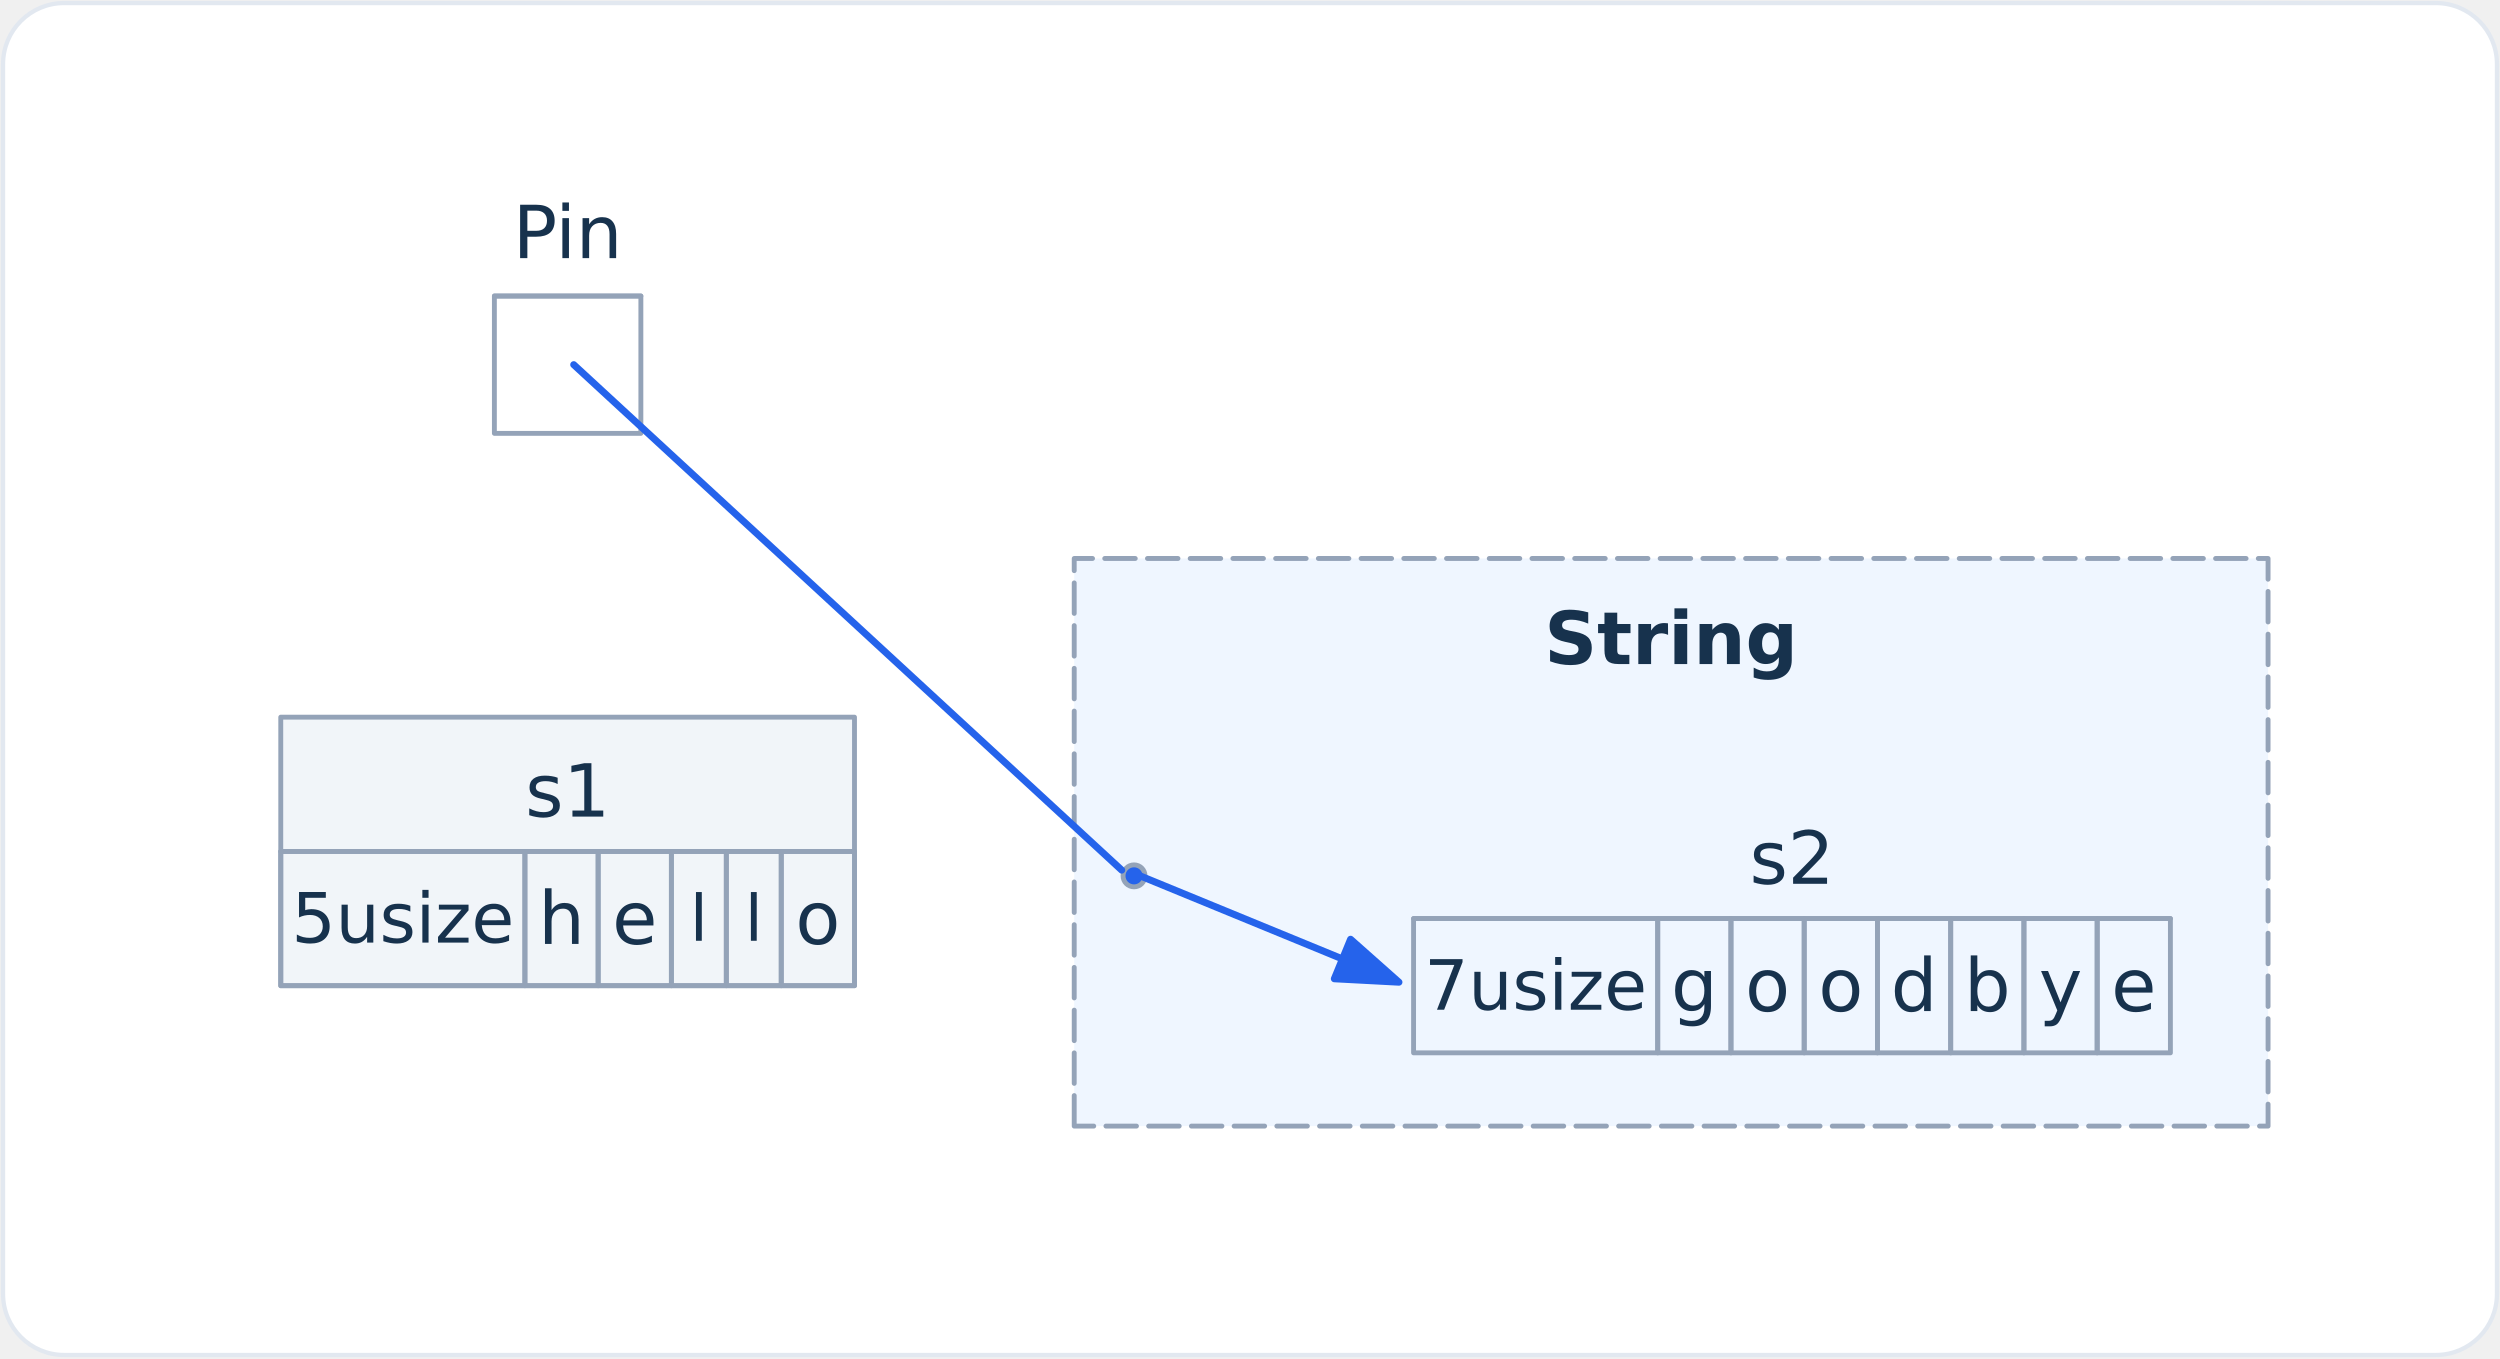
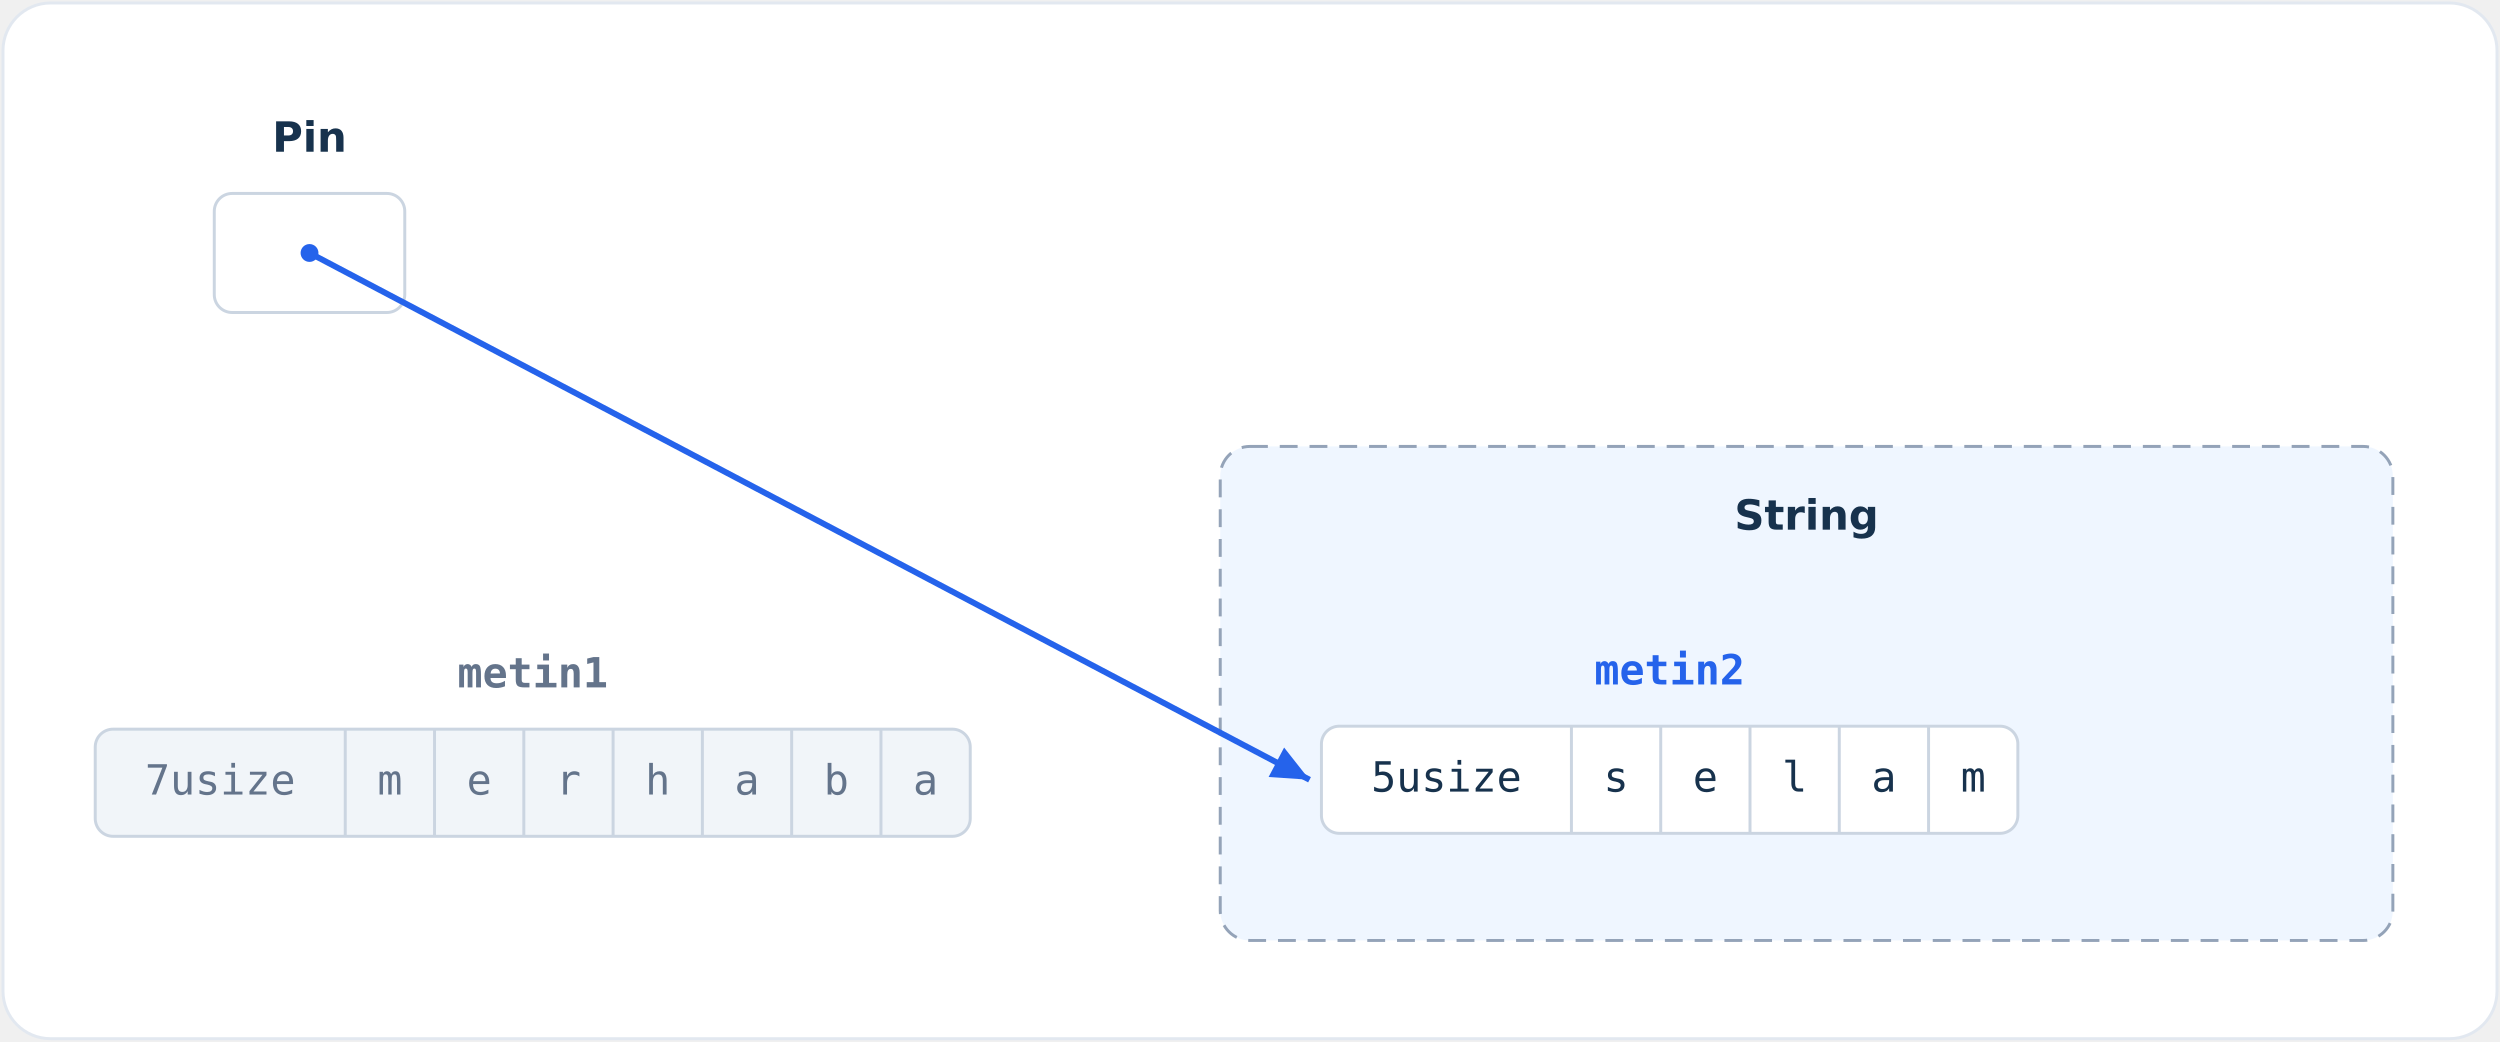
- <svg xmlns="http://www.w3.org/2000/svg" width="760" height="412.842" viewBox="0 0 409.6 222.5" preserveAspectRatio="xMidYMid meet" role="img" aria-labelledby="title desc">
-   <rect x="0.5" y="0.5" width="408.6" height="221.5" rx="10" fill="#ffffff" stroke="#e2e8f0" stroke-width="0.7" />
-   <g id="graph0" class="graph" transform="translate(22 200.5)">
-     <g id="clust1" class="cluster">
-       </g>
-     <g id="clust2" class="cluster">
-       <polygon fill="#eff6ff" stroke="#94a3b8" stroke-dasharray="5,2" points="154,-16 154,-109 349.6,-109 349.6,-16 154,-16" stroke-width="0.8" stroke-linejoin="round" stroke-linecap="round" />
-       <text text-anchor="middle" x="251.8" y="-91.7" font-family="DejaVu Sans, sans-serif" font-size="12.00" fill="#17324d" font-weight="600">String</text>
-     </g>
-     <g id="node1" class="node">
-       <polyline fill="none" stroke="#94a3b8" points="59,-152 83,-152" stroke-width="0.8" stroke-linejoin="round" stroke-linecap="round" />
-       <text text-anchor="middle" x="71" y="-158.2" font-family="DejaVu Sans, sans-serif" font-size="12.00" fill="#17324d">Pin</text>
-       <polygon fill="none" stroke="#94a3b8" points="59,-129.5 59,-152 83,-152 83,-129.5 59,-129.5" stroke-width="0.8" stroke-linejoin="round" stroke-linecap="round" />
-       <text text-anchor="start" x="69.12" y="-135.7" font-family="DejaVu Sans, sans-serif" font-size="14.00" fill="#17324d"> </text>
-     </g>
-     <g id="node3" class="node">
-       <ellipse fill="#2563eb" stroke="#94a3b8" cx="163.8" cy="-57" rx="1.8" ry="1.8" stroke-width="0.8" stroke-linejoin="round" stroke-linecap="round" />
-     </g>
-     <g id="edge1" class="edge">
-       <path fill="none" stroke="#2563eb" d="M72,-140.75C72,-140.75 151.8,-67.14 161.78,-57.94" stroke-width="1.15" stroke-linejoin="round" stroke-linecap="round" />
-     </g>
-     <g id="node2" class="node">
-       <polygon fill="#f1f5f9" stroke="#94a3b8" points="24,-39 24,-83 118,-83 118,-39 24,-39" stroke-width="0.8" stroke-linejoin="round" stroke-linecap="round" />
-       <polyline fill="none" stroke="#94a3b8" points="24,-61 118,-61" stroke-width="0.8" stroke-linejoin="round" stroke-linecap="round" />
-       <text text-anchor="middle" x="71" y="-66.7" font-family="DejaVu Sans, sans-serif" font-size="12.00" fill="#17324d">s1</text>
-       <polygon fill="none" stroke="#94a3b8" points="24,-39 24,-61 64,-61 64,-39 24,-39" stroke-width="0.8" stroke-linejoin="round" stroke-linecap="round" />
-       <text text-anchor="middle" x="44" y="-50" font-family="DejaVu Sans, sans-serif" font-size="11.37" fill="#17324d" dominant-baseline="central">5usize</text>
-       <polygon fill="none" stroke="#94a3b8" points="64,-39 64,-61 76,-61 76,-39 64,-39" stroke-width="0.8" stroke-linejoin="round" stroke-linecap="round" />
-       <text text-anchor="middle" x="70" y="-50" font-family="DejaVu Sans, sans-serif" font-size="12.00" fill="#17324d" dominant-baseline="central">h</text>
-       <polygon fill="none" stroke="#94a3b8" points="76,-39 76,-61 88,-61 88,-39 76,-39" stroke-width="0.8" stroke-linejoin="round" stroke-linecap="round" />
-       <text text-anchor="middle" x="82" y="-50" font-family="DejaVu Sans, sans-serif" font-size="12.00" fill="#17324d" dominant-baseline="central">e</text>
-       <polygon fill="none" stroke="#94a3b8" points="88,-39 88,-61 97,-61 97,-39 88,-39" stroke-width="0.8" stroke-linejoin="round" stroke-linecap="round" />
-       <text text-anchor="middle" x="92.5" y="-50" font-family="DejaVu Sans, sans-serif" font-size="10.50" fill="#17324d" dominant-baseline="central">l</text>
-       <polygon fill="none" stroke="#94a3b8" points="97,-39 97,-61 106,-61 106,-39 97,-39" stroke-width="0.8" stroke-linejoin="round" stroke-linecap="round" />
-       <text text-anchor="middle" x="101.5" y="-50" font-family="DejaVu Sans, sans-serif" font-size="10.50" fill="#17324d" dominant-baseline="central">l</text>
-       <polygon fill="none" stroke="#94a3b8" points="106,-39 106,-61 118,-61 118,-39 106,-39" stroke-width="0.8" stroke-linejoin="round" stroke-linecap="round" />
-       <text text-anchor="middle" x="112" y="-50" font-family="DejaVu Sans, sans-serif" font-size="12.00" fill="#17324d" dominant-baseline="central">o</text>
-     </g>
-     <g id="node4" class="node">
-       <polyline fill="none" stroke="#94a3b8" points="209.6,-50 333.6,-50" stroke-width="0.8" stroke-linejoin="round" stroke-linecap="round" />
-       <text text-anchor="middle" x="271.6" y="-55.7" font-family="DejaVu Sans, sans-serif" font-size="12.00" fill="#17324d">s2</text>
-       <polygon fill="none" stroke="#94a3b8" points="209.6,-28 209.6,-50 249.6,-50 249.6,-28 209.6,-28" stroke-width="0.8" stroke-linejoin="round" stroke-linecap="round" />
-       <text text-anchor="middle" x="229.6" y="-39" font-family="DejaVu Sans, sans-serif" font-size="11.37" fill="#17324d" dominant-baseline="central">7usize</text>
-       <polygon fill="none" stroke="#94a3b8" points="249.6,-28 249.6,-50 261.6,-50 261.6,-28 249.6,-28" stroke-width="0.8" stroke-linejoin="round" stroke-linecap="round" />
-       <text text-anchor="middle" x="255.6" y="-39" font-family="DejaVu Sans, sans-serif" font-size="12.00" fill="#17324d" dominant-baseline="central">g</text>
-       <polygon fill="none" stroke="#94a3b8" points="261.6,-28 261.6,-50 273.6,-50 273.6,-28 261.6,-28" stroke-width="0.8" stroke-linejoin="round" stroke-linecap="round" />
-       <text text-anchor="middle" x="267.6" y="-39" font-family="DejaVu Sans, sans-serif" font-size="12.00" fill="#17324d" dominant-baseline="central">o</text>
-       <polygon fill="none" stroke="#94a3b8" points="273.6,-28 273.6,-50 285.6,-50 285.6,-28 273.6,-28" stroke-width="0.8" stroke-linejoin="round" stroke-linecap="round" />
-       <text text-anchor="middle" x="279.6" y="-39" font-family="DejaVu Sans, sans-serif" font-size="12.00" fill="#17324d" dominant-baseline="central">o</text>
-       <polygon fill="none" stroke="#94a3b8" points="285.6,-28 285.6,-50 297.6,-50 297.6,-28 285.6,-28" stroke-width="0.8" stroke-linejoin="round" stroke-linecap="round" />
-       <text text-anchor="middle" x="291.6" y="-39" font-family="DejaVu Sans, sans-serif" font-size="12.00" fill="#17324d" dominant-baseline="central">d</text>
-       <polygon fill="none" stroke="#94a3b8" points="297.6,-28 297.6,-50 309.6,-50 309.6,-28 297.6,-28" stroke-width="0.8" stroke-linejoin="round" stroke-linecap="round" />
-       <text text-anchor="middle" x="303.6" y="-39" font-family="DejaVu Sans, sans-serif" font-size="12.00" fill="#17324d" dominant-baseline="central">b</text>
-       <polygon fill="none" stroke="#94a3b8" points="309.6,-28 309.6,-50 321.6,-50 321.6,-28 309.6,-28" stroke-width="0.8" stroke-linejoin="round" stroke-linecap="round" />
-       <text text-anchor="middle" x="315.6" y="-39" font-family="DejaVu Sans, sans-serif" font-size="12.00" fill="#17324d" dominant-baseline="central">y</text>
-       <polygon fill="none" stroke="#94a3b8" points="321.6,-28 321.6,-50 333.6,-50 333.6,-28 321.6,-28" stroke-width="0.8" stroke-linejoin="round" stroke-linecap="round" />
-       <text text-anchor="middle" x="327.6" y="-39" font-family="DejaVu Sans, sans-serif" font-size="12.00" fill="#17324d" dominant-baseline="central">e</text>
-     </g>
-     <g id="edge2" class="edge">
-       <path fill="none" stroke="#2563eb" d="M164.8,-57C164.8,-57 185.03,-48.68 198,-43.36" stroke-width="1.15" stroke-linejoin="round" stroke-linecap="round" />
-       <polygon fill="#2563eb" stroke="#2563eb" points="199.28,-46.61 207.2,-39.58 196.62,-40.14 199.28,-46.61" stroke-width="1.15" stroke-linejoin="round" stroke-linecap="round" />
-     </g>
-   </g>
+ <svg xmlns="http://www.w3.org/2000/svg" width="840" height="350" viewBox="0 0 840 350" preserveAspectRatio="xMidYMid meet" role="img" aria-labelledby="title desc">
+   <defs>
+     <marker id="arrow" viewBox="0 0 10 10" refX="9" refY="5" markerWidth="7" markerHeight="7" orient="auto-start-reverse">
+       <path d="M 0 1 L 9 5 L 0 9 Z" fill="#2563eb" />
+     </marker>
+   </defs>
+   <style>text { font-family: "DejaVu Sans", sans-serif; fill: #17324d; font-size: 14px; } .label { font-size: 12px; font-weight: 600; letter-spacing: 1px; } .code { font-family: "DejaVu Sans Mono", monospace; } .heading { font-weight: 600; } .grid { stroke: #cbd5e1; stroke-width: 1; }</style>
+   <rect x="1" y="1" width="838" height="348" rx="16" fill="#fff" stroke="#e2e8f0" />
+   <rect x="410" y="150" width="394" height="166" rx="10" fill="#eff6ff" stroke="#94a3b8" stroke-dasharray="6 4" />
+   <text x="607.0" y="174" text-anchor="middle" dominant-baseline="middle" class="heading">String</text>
+   <text x="179.0" y="227" text-anchor="middle" dominant-baseline="middle" class="code heading" style="fill:#64748b">metin1</text>
+   <rect x="32" y="245" width="294" height="36" rx="6" fill="#f1f5f9" stroke="#cbd5e1" />
+   <text x="74.0" y="263" text-anchor="middle" dominant-baseline="middle" class="code" style="fill:#64748b">7usize</text>
+   <path d="M116,245 v36" class="grid" />
+   <text x="131.0" y="263" text-anchor="middle" dominant-baseline="middle" class="code" style="fill:#64748b">m</text>
+   <path d="M146,245 v36" class="grid" />
+   <text x="161.0" y="263" text-anchor="middle" dominant-baseline="middle" class="code" style="fill:#64748b">e</text>
+   <path d="M176,245 v36" class="grid" />
+   <text x="191.0" y="263" text-anchor="middle" dominant-baseline="middle" class="code" style="fill:#64748b">r</text>
+   <path d="M206,245 v36" class="grid" />
+   <text x="221.0" y="263" text-anchor="middle" dominant-baseline="middle" class="code" style="fill:#64748b">h</text>
+   <path d="M236,245 v36" class="grid" />
+   <text x="251.0" y="263" text-anchor="middle" dominant-baseline="middle" class="code" style="fill:#64748b">a</text>
+   <path d="M266,245 v36" class="grid" />
+   <text x="281.0" y="263" text-anchor="middle" dominant-baseline="middle" class="code" style="fill:#64748b">b</text>
+   <path d="M296,245 v36" class="grid" />
+   <text x="311.0" y="263" text-anchor="middle" dominant-baseline="middle" class="code" style="fill:#64748b">a</text>
+   <text x="561.0" y="226" text-anchor="middle" dominant-baseline="middle" class="code heading" style="fill:#2563eb">metin2</text>
+   <rect x="444" y="244" width="234" height="36" rx="6" fill="#ffffff" stroke="#cbd5e1" />
+   <text x="486.0" y="262" text-anchor="middle" dominant-baseline="middle" class="code" style="fill:#17324d">5usize</text>
+   <path d="M528,244 v36" class="grid" />
+   <text x="543.0" y="262" text-anchor="middle" dominant-baseline="middle" class="code" style="fill:#17324d">s</text>
+   <path d="M558,244 v36" class="grid" />
+   <text x="573.0" y="262" text-anchor="middle" dominant-baseline="middle" class="code" style="fill:#17324d">e</text>
+   <path d="M588,244 v36" class="grid" />
+   <text x="603.0" y="262" text-anchor="middle" dominant-baseline="middle" class="code" style="fill:#17324d">l</text>
+   <path d="M618,244 v36" class="grid" />
+   <text x="633.0" y="262" text-anchor="middle" dominant-baseline="middle" class="code" style="fill:#17324d">a</text>
+   <path d="M648,244 v36" class="grid" />
+   <text x="663.0" y="262" text-anchor="middle" dominant-baseline="middle" class="code" style="fill:#17324d">m</text>
+   <text x="104" y="47" text-anchor="middle" dominant-baseline="middle" class="heading">Pin</text>
+   <rect x="72" y="65" width="64" height="40" rx="6" fill="#fff" stroke="#cbd5e1" />
+   <circle cx="104" cy="85" r="3" fill="#2563eb" />
+   <path d="M104,85 L440,262" fill="none" stroke="#2563eb" stroke-width="2" marker-end="url(#arrow)" />
</svg>
